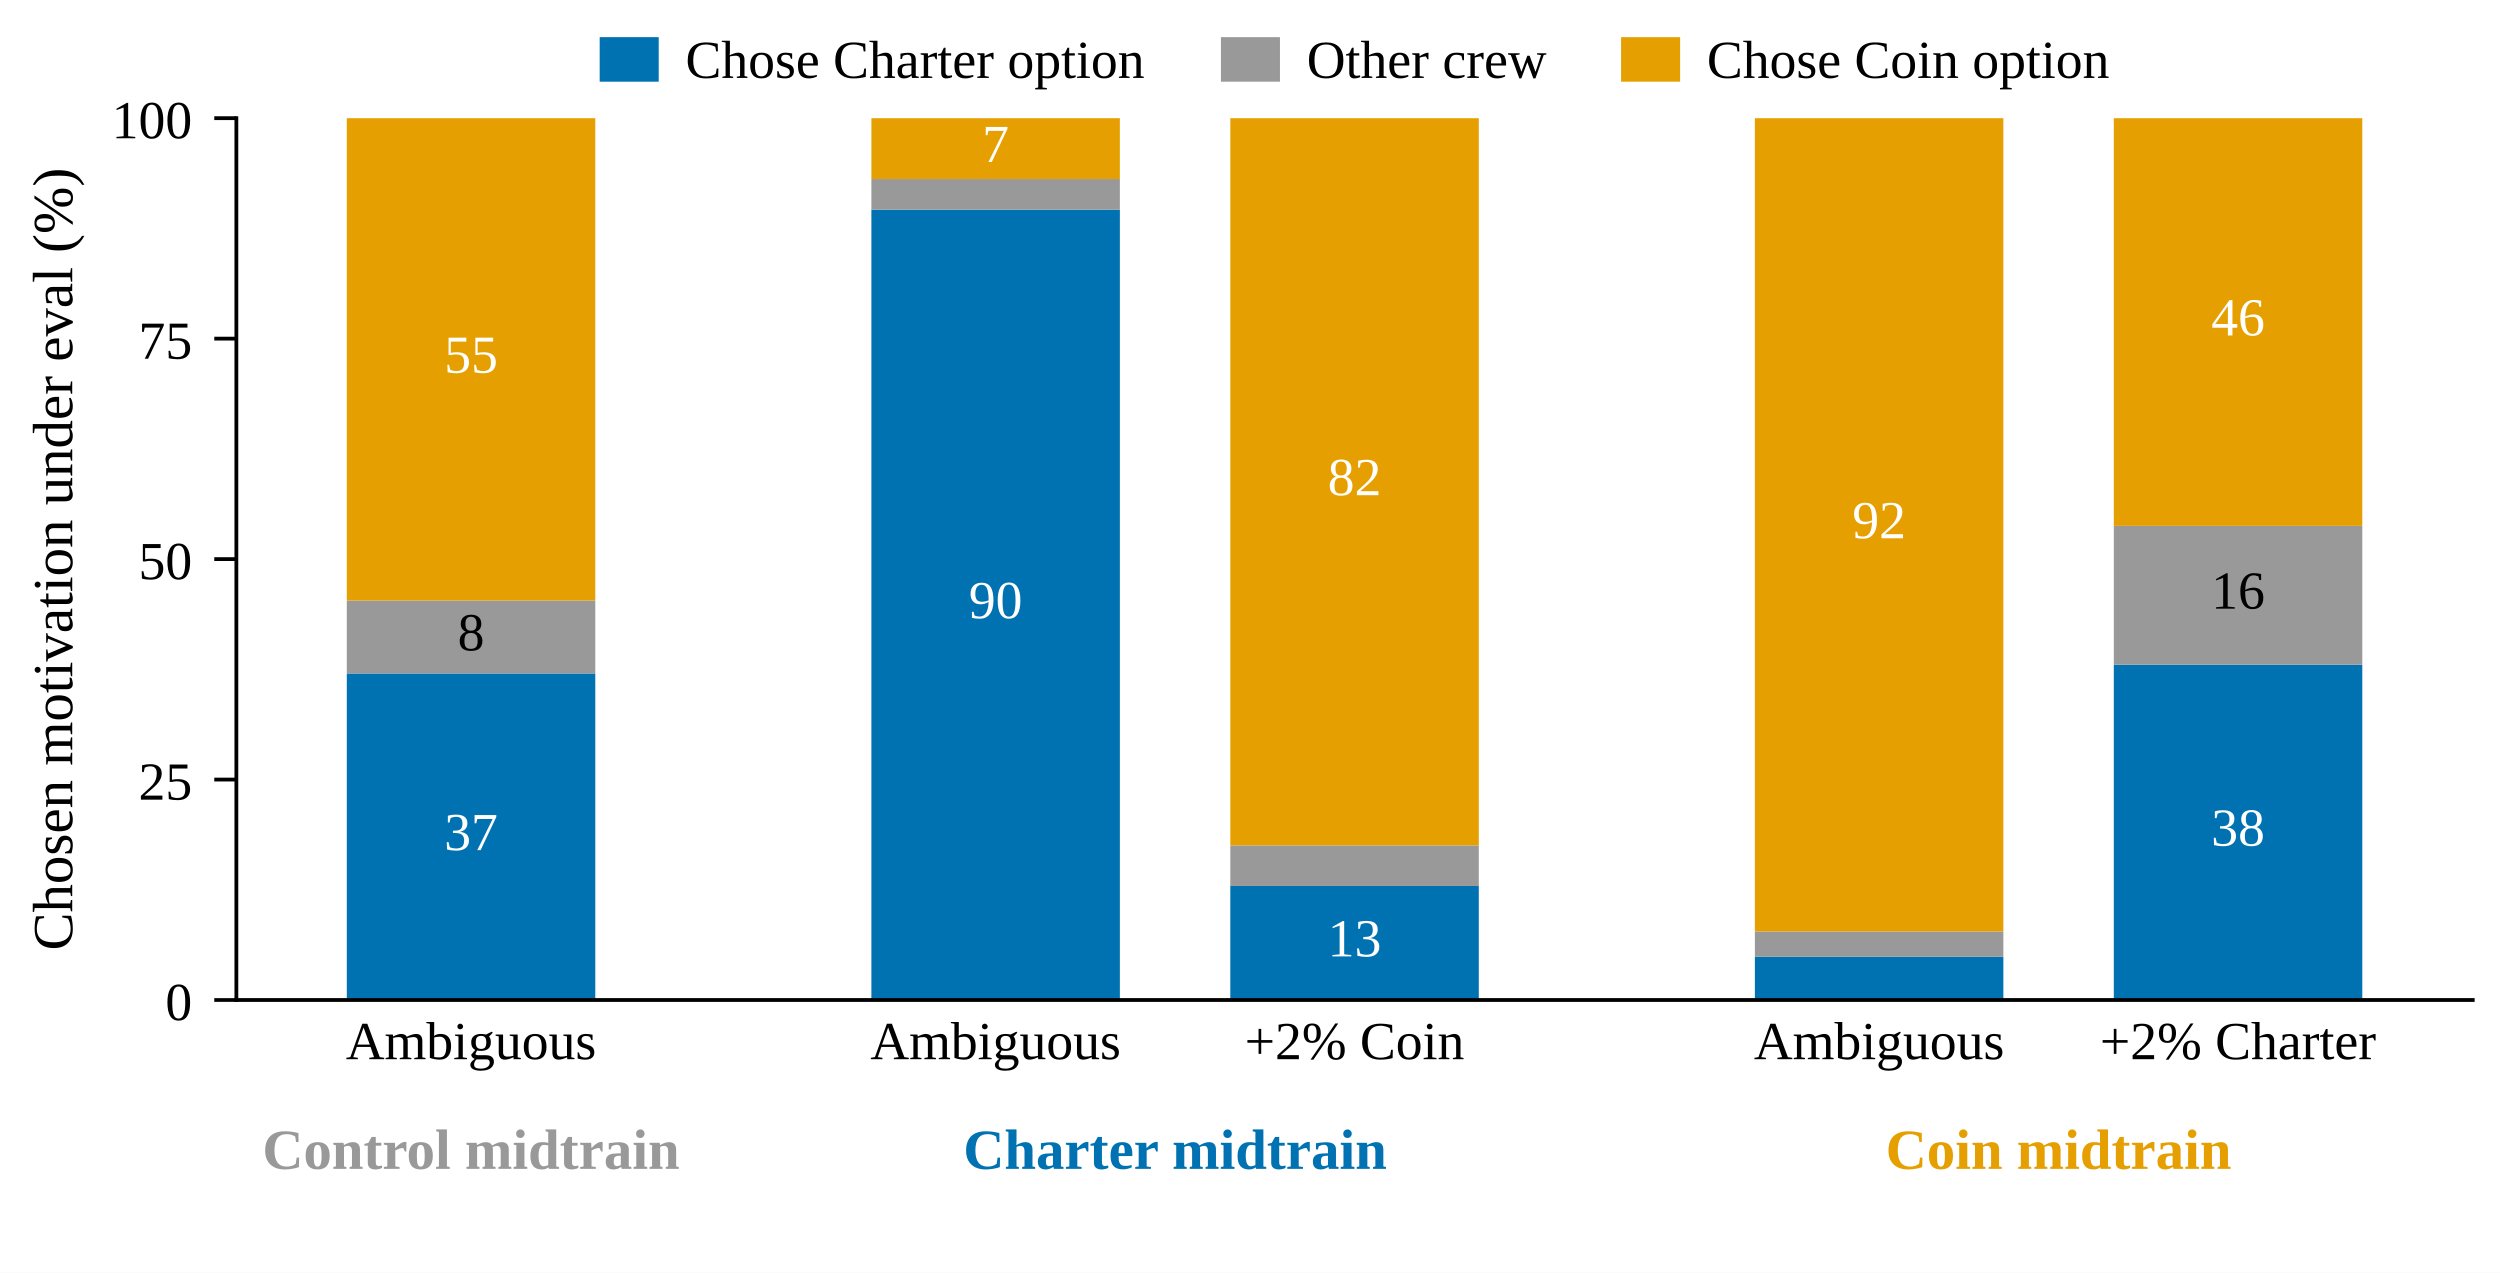
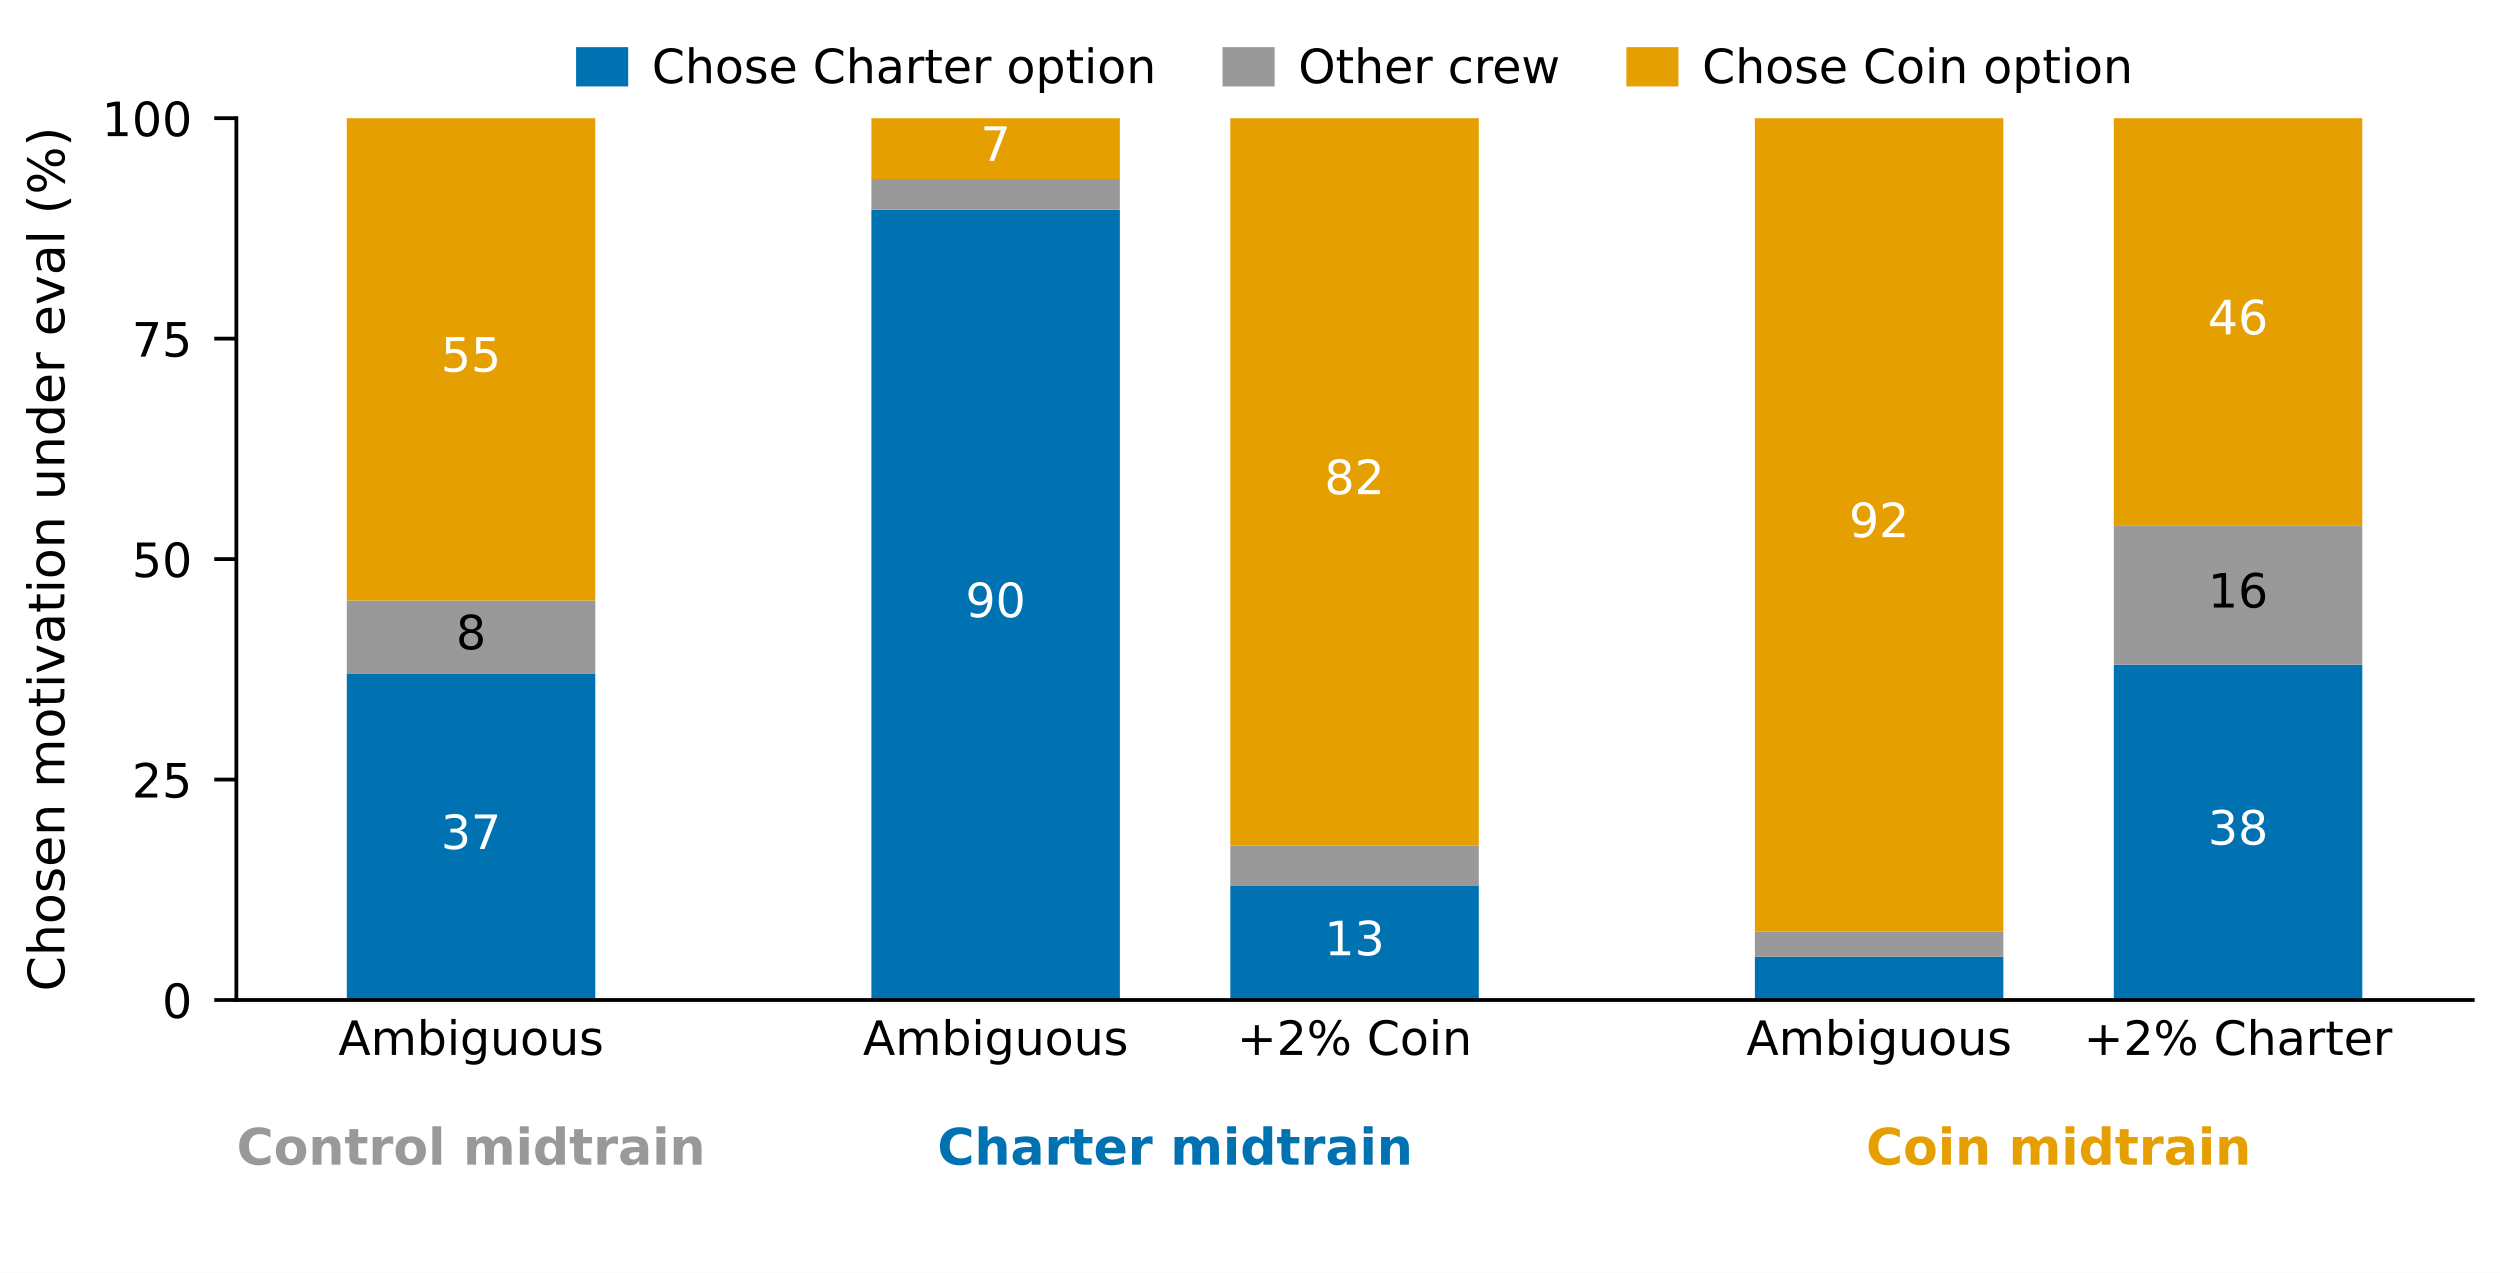
<svg xmlns="http://www.w3.org/2000/svg" xmlns:xlink="http://www.w3.org/1999/xlink" width="396pt" height="201.6pt" viewBox="0 0 396 201.6" version="1.1">
  <defs>
    <style type="text/css">*{stroke-linejoin: round; stroke-linecap: butt}</style>
  </defs>
  <g id="figure_1">
    <g id="patch_1">
      <path d="M 0 201.6  L 396 201.6  L 396 0  L 0 0  z " style="fill: #ffffff" />
    </g>
    <g id="axes_1">
      <g id="patch_2">
        <path d="M 37.44 158.4  L 391.68 158.4  L 391.68 18.72  L 37.44 18.72  z " style="fill: #ffffff" />
      </g>
      <g id="matplotlib.axis_1">
        <g id="xtick_1">
          <g id="line2d_1" />
          <g id="text_1">
-             <text style="font-size: 8.5px; font-family: 'Times New Roman', 'Nimbus Roman', 'Liberation Serif', 'STIXGeneral', 'DejaVu Serif', serif; text-anchor: middle" x="74.613" y="167.775" transform="rotate(-0 74.61333 167.775)">Ambiguous</text>
+             <text style="font-size: 7.5px; font-family: 'DejaVu Sans', sans-serif; text-anchor: middle" x="74.613" y="167.099" transform="rotate(-0 74.61333 167.0988)">Ambiguous</text>
          </g>
        </g>
        <g id="xtick_2">
          <g id="line2d_2" />
          <g id="text_2">
-             <text style="font-size: 8.5px; font-family: 'Times New Roman', 'Nimbus Roman', 'Liberation Serif', 'STIXGeneral', 'DejaVu Serif', serif; text-anchor: middle" x="157.707" y="167.775" transform="rotate(-0 157.7067 167.775)">Ambiguous</text>
+             <text style="font-size: 7.5px; font-family: 'DejaVu Sans', sans-serif; text-anchor: middle" x="157.707" y="167.099" transform="rotate(-0 157.7067 167.0988)">Ambiguous</text>
          </g>
        </g>
        <g id="xtick_3">
          <g id="line2d_3" />
          <g id="text_3">
-             <text style="font-size: 8.5px; font-family: 'Times New Roman', 'Nimbus Roman', 'Liberation Serif', 'STIXGeneral', 'DejaVu Serif', serif; text-anchor: middle" x="214.56" y="167.775" transform="rotate(-0 214.56 167.775)">+2% Coin</text>
+             <text style="font-size: 7.5px; font-family: 'DejaVu Sans', sans-serif; text-anchor: middle" x="214.56" y="167.099" transform="rotate(-0 214.56 167.0988)">+2% Coin</text>
          </g>
        </g>
        <g id="xtick_4">
          <g id="line2d_4" />
          <g id="text_4">
-             <text style="font-size: 8.5px; font-family: 'Times New Roman', 'Nimbus Roman', 'Liberation Serif', 'STIXGeneral', 'DejaVu Serif', serif; text-anchor: middle" x="297.653" y="167.775" transform="rotate(-0 297.6533 167.775)">Ambiguous</text>
+             <text style="font-size: 7.5px; font-family: 'DejaVu Sans', sans-serif; text-anchor: middle" x="297.653" y="167.099" transform="rotate(-0 297.6533 167.0988)">Ambiguous</text>
          </g>
        </g>
        <g id="xtick_5">
          <g id="line2d_5" />
          <g id="text_5">
-             <text style="font-size: 8.5px; font-family: 'Times New Roman', 'Nimbus Roman', 'Liberation Serif', 'STIXGeneral', 'DejaVu Serif', serif; text-anchor: middle" x="354.507" y="167.775" transform="rotate(-0 354.5067 167.775)">+2% Charter</text>
+             <text style="font-size: 7.5px; font-family: 'DejaVu Sans', sans-serif; text-anchor: middle" x="354.507" y="167.099" transform="rotate(-0 354.5067 167.0988)">+2% Charter</text>
          </g>
        </g>
      </g>
      <g id="matplotlib.axis_2">
        <g id="ytick_1">
          <g id="line2d_6">
            <defs>
-               <path id="mf618265136" d="M 0 0  L -3.5 0  " style="stroke: #000000; stroke-width: 0.6" />
+               <path id="m7432f875e1" d="M 0 0  L -3.5 0  " style="stroke: #000000; stroke-width: 0.6" />
            </defs>
            <g>
-               <use xlink:href="#mf618265136" x="37.44" y="158.4" style="stroke: #000000; stroke-width: 0.6" />
+               <use xlink:href="#m7432f875e1" x="37.44" y="158.4" style="stroke: #000000; stroke-width: 0.6" />
            </g>
          </g>
          <g id="text_6">
-             <text style="font-size: 8.5px; font-family: 'Times New Roman', 'Nimbus Roman', 'Liberation Serif', 'STIXGeneral', 'DejaVu Serif', serif; text-anchor: end" x="30.44" y="161.588" transform="rotate(-0 30.44 161.5875)">0</text>
+             <text style="font-size: 7.5px; font-family: 'DejaVu Sans', sans-serif; text-anchor: end" x="30.44" y="161.249" transform="rotate(-0 30.44 161.2491)">0</text>
          </g>
        </g>
        <g id="ytick_2">
          <g id="line2d_7">
            <g>
-               <use xlink:href="#mf618265136" x="37.44" y="123.48" style="stroke: #000000; stroke-width: 0.6" />
+               <use xlink:href="#m7432f875e1" x="37.44" y="123.48" style="stroke: #000000; stroke-width: 0.6" />
            </g>
          </g>
          <g id="text_7">
-             <text style="font-size: 8.5px; font-family: 'Times New Roman', 'Nimbus Roman', 'Liberation Serif', 'STIXGeneral', 'DejaVu Serif', serif; text-anchor: end" x="30.44" y="126.668" transform="rotate(-0 30.44 126.6675)">25</text>
+             <text style="font-size: 7.5px; font-family: 'DejaVu Sans', sans-serif; text-anchor: end" x="30.44" y="126.329" transform="rotate(-0 30.44 126.3291)">25</text>
          </g>
        </g>
        <g id="ytick_3">
          <g id="line2d_8">
            <g>
-               <use xlink:href="#mf618265136" x="37.44" y="88.56" style="stroke: #000000; stroke-width: 0.6" />
+               <use xlink:href="#m7432f875e1" x="37.44" y="88.56" style="stroke: #000000; stroke-width: 0.6" />
            </g>
          </g>
          <g id="text_8">
-             <text style="font-size: 8.5px; font-family: 'Times New Roman', 'Nimbus Roman', 'Liberation Serif', 'STIXGeneral', 'DejaVu Serif', serif; text-anchor: end" x="30.44" y="91.748" transform="rotate(-0 30.44 91.7475)">50</text>
+             <text style="font-size: 7.5px; font-family: 'DejaVu Sans', sans-serif; text-anchor: end" x="30.44" y="91.409" transform="rotate(-0 30.44 91.40912)">50</text>
          </g>
        </g>
        <g id="ytick_4">
          <g id="line2d_9">
            <g>
-               <use xlink:href="#mf618265136" x="37.44" y="53.64" style="stroke: #000000; stroke-width: 0.6" />
+               <use xlink:href="#m7432f875e1" x="37.44" y="53.64" style="stroke: #000000; stroke-width: 0.6" />
            </g>
          </g>
          <g id="text_9">
-             <text style="font-size: 8.5px; font-family: 'Times New Roman', 'Nimbus Roman', 'Liberation Serif', 'STIXGeneral', 'DejaVu Serif', serif; text-anchor: end" x="30.44" y="56.828" transform="rotate(-0 30.44 56.8275)">75</text>
+             <text style="font-size: 7.5px; font-family: 'DejaVu Sans', sans-serif; text-anchor: end" x="30.44" y="56.489" transform="rotate(-0 30.44 56.48912)">75</text>
          </g>
        </g>
        <g id="ytick_5">
          <g id="line2d_10">
            <g>
-               <use xlink:href="#mf618265136" x="37.44" y="18.72" style="stroke: #000000; stroke-width: 0.6" />
+               <use xlink:href="#m7432f875e1" x="37.44" y="18.72" style="stroke: #000000; stroke-width: 0.6" />
            </g>
          </g>
          <g id="text_10">
-             <text style="font-size: 8.5px; font-family: 'Times New Roman', 'Nimbus Roman', 'Liberation Serif', 'STIXGeneral', 'DejaVu Serif', serif; text-anchor: end" x="30.44" y="21.907" transform="rotate(-0 30.44 21.9075)">100</text>
+             <text style="font-size: 7.5px; font-family: 'DejaVu Sans', sans-serif; text-anchor: end" x="30.44" y="21.569" transform="rotate(-0 30.44 21.56912)">100</text>
          </g>
        </g>
        <g id="text_11">
-           <text style="font-size: 9px; font-family: 'Times New Roman', 'Nimbus Roman', 'Liberation Serif', 'STIXGeneral', 'DejaVu Serif', serif; text-anchor: middle" x="11.44" y="88.56" transform="rotate(-90 11.44 88.56)">Chosen motivation under eval (%)</text>
+           <text style="font-size: 8px; font-family: 'DejaVu Sans', sans-serif; text-anchor: middle" x="10.203" y="88.56" transform="rotate(-90 10.2025 88.56)">Chosen motivation under eval (%)</text>
        </g>
      </g>
      <g id="patch_3">
-         <path d="M 54.933 158.4  L 94.293 158.4  L 94.293 106.676  L 54.933 106.676  z " clip-path="url(#p70bc827319)" style="fill: #0072b2" />
+         <path d="M 54.933 158.4  L 94.293 158.4  L 94.293 106.676  L 54.933 106.676  z " clip-path="url(#p14ab8225c8)" style="fill: #0072b2" />
      </g>
      <g id="patch_4">
-         <path d="M 138.027 158.4  L 177.387 158.4  L 177.387 33.205  L 138.027 33.205  z " clip-path="url(#p70bc827319)" style="fill: #0072b2" />
+         <path d="M 138.027 158.4  L 177.387 158.4  L 177.387 33.205  L 138.027 33.205  z " clip-path="url(#p14ab8225c8)" style="fill: #0072b2" />
      </g>
      <g id="patch_5">
-         <path d="M 194.88 158.4  L 234.24 158.4  L 234.24 140.339  L 194.88 140.339  z " clip-path="url(#p70bc827319)" style="fill: #0072b2" />
+         <path d="M 194.88 158.4  L 234.24 158.4  L 234.24 140.339  L 194.88 140.339  z " clip-path="url(#p14ab8225c8)" style="fill: #0072b2" />
      </g>
      <g id="patch_6">
-         <path d="M 277.973 158.4  L 317.333 158.4  L 317.333 151.556  L 277.973 151.556  z " clip-path="url(#p70bc827319)" style="fill: #0072b2" />
+         <path d="M 277.973 158.4  L 317.333 158.4  L 317.333 151.556  L 277.973 151.556  z " clip-path="url(#p14ab8225c8)" style="fill: #0072b2" />
      </g>
      <g id="patch_7">
-         <path d="M 334.827 158.4  L 374.187 158.4  L 374.187 105.28  L 334.827 105.28  z " clip-path="url(#p70bc827319)" style="fill: #0072b2" />
+         <path d="M 334.827 158.4  L 374.187 158.4  L 374.187 105.28  L 334.827 105.28  z " clip-path="url(#p14ab8225c8)" style="fill: #0072b2" />
      </g>
      <g id="patch_8">
-         <path d="M 54.933 106.676  L 94.293 106.676  L 94.293 95.125  L 54.933 95.125  z " clip-path="url(#p70bc827319)" style="fill: #999999" />
+         <path d="M 54.933 106.676  L 94.293 106.676  L 94.293 95.125  L 54.933 95.125  z " clip-path="url(#p14ab8225c8)" style="fill: #999999" />
      </g>
      <g id="patch_9">
-         <path d="M 138.027 33.205  L 177.387 33.205  L 177.387 28.358  L 138.027 28.358  z " clip-path="url(#p70bc827319)" style="fill: #999999" />
+         <path d="M 138.027 33.205  L 177.387 33.205  L 177.387 28.358  L 138.027 28.358  z " clip-path="url(#p14ab8225c8)" style="fill: #999999" />
      </g>
      <g id="patch_10">
-         <path d="M 194.88 140.339  L 234.24 140.339  L 234.24 133.914  L 194.88 133.914  z " clip-path="url(#p70bc827319)" style="fill: #999999" />
+         <path d="M 194.88 140.339  L 234.24 140.339  L 234.24 133.914  L 194.88 133.914  z " clip-path="url(#p14ab8225c8)" style="fill: #999999" />
      </g>
      <g id="patch_11">
-         <path d="M 277.973 151.556  L 317.333 151.556  L 317.333 147.547  L 277.973 147.547  z " clip-path="url(#p70bc827319)" style="fill: #999999" />
+         <path d="M 277.973 151.556  L 317.333 151.556  L 317.333 147.547  L 277.973 147.547  z " clip-path="url(#p14ab8225c8)" style="fill: #999999" />
      </g>
      <g id="patch_12">
-         <path d="M 334.827 105.28  L 374.187 105.28  L 374.187 83.294  L 334.827 83.294  z " clip-path="url(#p70bc827319)" style="fill: #999999" />
+         <path d="M 334.827 105.28  L 374.187 105.28  L 374.187 83.294  L 334.827 83.294  z " clip-path="url(#p14ab8225c8)" style="fill: #999999" />
      </g>
      <g id="patch_13">
-         <path d="M 54.933 95.125  L 94.293 95.125  L 94.293 18.72  L 54.933 18.72  z " clip-path="url(#p70bc827319)" style="fill: #e69f00" />
+         <path d="M 54.933 95.125  L 94.293 95.125  L 94.293 18.72  L 54.933 18.72  z " clip-path="url(#p14ab8225c8)" style="fill: #e69f00" />
      </g>
      <g id="patch_14">
-         <path d="M 138.027 28.358  L 177.387 28.358  L 177.387 18.72  L 138.027 18.72  z " clip-path="url(#p70bc827319)" style="fill: #e69f00" />
+         <path d="M 138.027 28.358  L 177.387 28.358  L 177.387 18.72  L 138.027 18.72  z " clip-path="url(#p14ab8225c8)" style="fill: #e69f00" />
      </g>
      <g id="patch_15">
-         <path d="M 194.88 133.914  L 234.24 133.914  L 234.24 18.72  L 194.88 18.72  z " clip-path="url(#p70bc827319)" style="fill: #e69f00" />
+         <path d="M 194.88 133.914  L 234.24 133.914  L 234.24 18.72  L 194.88 18.72  z " clip-path="url(#p14ab8225c8)" style="fill: #e69f00" />
      </g>
      <g id="patch_16">
-         <path d="M 277.973 147.547  L 317.333 147.547  L 317.333 18.72  L 277.973 18.72  z " clip-path="url(#p70bc827319)" style="fill: #e69f00" />
+         <path d="M 277.973 147.547  L 317.333 147.547  L 317.333 18.72  L 277.973 18.72  z " clip-path="url(#p14ab8225c8)" style="fill: #e69f00" />
      </g>
      <g id="patch_17">
-         <path d="M 334.827 83.294  L 374.187 83.294  L 374.187 18.72  L 334.827 18.72  z " clip-path="url(#p70bc827319)" style="fill: #e69f00" />
+         <path d="M 334.827 83.294  L 374.187 83.294  L 374.187 18.72  L 334.827 18.72  z " clip-path="url(#p14ab8225c8)" style="fill: #e69f00" />
      </g>
      <g id="patch_18">
        <path d="M 37.44 158.4  L 37.44 18.72  " style="fill: none; stroke: #000000; stroke-width: 0.6; stroke-linejoin: miter; stroke-linecap: square" />
      </g>
      <g id="patch_19">
        <path d="M 37.44 158.4  L 391.68 158.4  " style="fill: none; stroke: #000000; stroke-width: 0.6; stroke-linejoin: miter; stroke-linecap: square" />
      </g>
      <g id="text_12">
-         <text style="font-size: 8.5px; font-family: 'Times New Roman', 'Nimbus Roman', 'Liberation Serif', 'STIXGeneral', 'DejaVu Serif', serif; text-anchor: middle; fill: #ffffff" x="74.613" y="134.663" transform="rotate(-0 74.61333 134.6632)">37</text>
+         <text style="font-size: 7.5px; font-family: 'DejaVu Sans', sans-serif; text-anchor: middle; fill: #ffffff" x="74.613" y="134.486" transform="rotate(-0 74.61333 134.4865)">37</text>
      </g>
      <g id="text_13">
-         <text style="font-size: 8.5px; font-family: 'Times New Roman', 'Nimbus Roman', 'Liberation Serif', 'STIXGeneral', 'DejaVu Serif', serif; text-anchor: middle; fill: #ffffff" x="157.707" y="97.927" transform="rotate(-0 157.7067 97.92741)">90</text>
+         <text style="font-size: 7.5px; font-family: 'DejaVu Sans', sans-serif; text-anchor: middle; fill: #ffffff" x="157.707" y="97.751" transform="rotate(-0 157.7067 97.75065)">90</text>
      </g>
      <g id="text_14">
-         <text style="font-size: 8.5px; font-family: 'Times New Roman', 'Nimbus Roman', 'Liberation Serif', 'STIXGeneral', 'DejaVu Serif', serif; text-anchor: middle; fill: #ffffff" x="214.56" y="151.495" transform="rotate(-0 214.56 151.4947)">13</text>
+         <text style="font-size: 7.5px; font-family: 'DejaVu Sans', sans-serif; text-anchor: middle; fill: #ffffff" x="214.56" y="151.318" transform="rotate(-0 214.56 151.3179)">13</text>
      </g>
      <g id="text_15">
-         <text style="font-size: 8.5px; font-family: 'Times New Roman', 'Nimbus Roman', 'Liberation Serif', 'STIXGeneral', 'DejaVu Serif', serif; text-anchor: middle; fill: #ffffff" x="354.507" y="133.965" transform="rotate(-0 354.5067 133.9648)">38</text>
+         <text style="font-size: 7.5px; font-family: 'DejaVu Sans', sans-serif; text-anchor: middle; fill: #ffffff" x="354.507" y="133.788" transform="rotate(-0 354.5067 133.7881)">38</text>
      </g>
      <g id="text_16">
-         <text style="font-size: 8.5px; font-family: 'Times New Roman', 'Nimbus Roman', 'Liberation Serif', 'STIXGeneral', 'DejaVu Serif', serif; text-anchor: middle" x="74.613" y="103.026" transform="rotate(-0 74.61333 103.0257)">8</text>
+         <text style="font-size: 7.5px; font-family: 'DejaVu Sans', sans-serif; text-anchor: middle" x="74.613" y="102.849" transform="rotate(-0 74.61333 102.849)">8</text>
      </g>
      <g id="text_17">
-         <text style="font-size: 8.5px; font-family: 'Times New Roman', 'Nimbus Roman', 'Liberation Serif', 'STIXGeneral', 'DejaVu Serif', serif; text-anchor: middle" x="354.507" y="96.412" transform="rotate(-0 354.5067 96.41188)">16</text>
+         <text style="font-size: 7.5px; font-family: 'DejaVu Sans', sans-serif; text-anchor: middle" x="354.507" y="96.235" transform="rotate(-0 354.5067 96.23512)">16</text>
      </g>
      <g id="text_18">
-         <text style="font-size: 8.5px; font-family: 'Times New Roman', 'Nimbus Roman', 'Liberation Serif', 'STIXGeneral', 'DejaVu Serif', serif; text-anchor: middle; fill: #ffffff" x="74.613" y="59.047" transform="rotate(-0 74.61333 59.04748)">55</text>
+         <text style="font-size: 7.5px; font-family: 'DejaVu Sans', sans-serif; text-anchor: middle; fill: #ffffff" x="74.613" y="58.871" transform="rotate(-0 74.61333 58.87072)">55</text>
      </g>
      <g id="text_19">
-         <text style="font-size: 8.5px; font-family: 'Times New Roman', 'Nimbus Roman', 'Liberation Serif', 'STIXGeneral', 'DejaVu Serif', serif; text-anchor: middle; fill: #ffffff" x="157.707" y="25.664" transform="rotate(-0 157.7067 25.66396)">7</text>
+         <text style="font-size: 7.5px; font-family: 'DejaVu Sans', sans-serif; text-anchor: middle; fill: #ffffff" x="157.707" y="25.487" transform="rotate(-0 157.7067 25.4872)">7</text>
      </g>
      <g id="text_20">
-         <text style="font-size: 8.5px; font-family: 'Times New Roman', 'Nimbus Roman', 'Liberation Serif', 'STIXGeneral', 'DejaVu Serif', serif; text-anchor: middle; fill: #ffffff" x="214.56" y="78.442" transform="rotate(-0 214.56 78.44205)">82</text>
+         <text style="font-size: 7.5px; font-family: 'DejaVu Sans', sans-serif; text-anchor: middle; fill: #ffffff" x="214.56" y="78.265" transform="rotate(-0 214.56 78.26529)">82</text>
      </g>
      <g id="text_21">
-         <text style="font-size: 8.5px; font-family: 'Times New Roman', 'Nimbus Roman', 'Liberation Serif', 'STIXGeneral', 'DejaVu Serif', serif; text-anchor: middle; fill: #ffffff" x="297.653" y="85.258" transform="rotate(-0 297.6533 85.25843)">92</text>
+         <text style="font-size: 7.5px; font-family: 'DejaVu Sans', sans-serif; text-anchor: middle; fill: #ffffff" x="297.653" y="85.082" transform="rotate(-0 297.6533 85.08167)">92</text>
      </g>
      <g id="text_22">
-         <text style="font-size: 8.5px; font-family: 'Times New Roman', 'Nimbus Roman', 'Liberation Serif', 'STIXGeneral', 'DejaVu Serif', serif; text-anchor: middle; fill: #ffffff" x="354.507" y="53.132" transform="rotate(-0 354.5067 53.13203)">46</text>
+         <text style="font-size: 7.5px; font-family: 'DejaVu Sans', sans-serif; text-anchor: middle; fill: #ffffff" x="354.507" y="52.955" transform="rotate(-0 354.5067 52.95527)">46</text>
      </g>
      <g id="text_23">
-         <text style="font-weight: 700; font-size: 9px; font-family: 'Times New Roman', 'Nimbus Roman', 'Liberation Serif', 'STIXGeneral', 'DejaVu Serif', serif; text-anchor: middle; fill: #999999" x="74.613" y="185.15" transform="rotate(-0 74.61333 185.15)">Control midtrain</text>
+         <text style="font-weight: 700; font-size: 8px; font-family: 'DejaVu Sans', sans-serif; text-anchor: middle; fill: #999999" x="74.613" y="184.479" transform="rotate(-0 74.61333 184.4787)">Control midtrain</text>
      </g>
      <g id="text_24">
-         <text style="font-weight: 700; font-size: 9px; font-family: 'Times New Roman', 'Nimbus Roman', 'Liberation Serif', 'STIXGeneral', 'DejaVu Serif', serif; text-anchor: middle; fill: #0072b2" x="186.133" y="185.15" transform="rotate(-0 186.1333 185.15)">Charter midtrain</text>
+         <text style="font-weight: 700; font-size: 8px; font-family: 'DejaVu Sans', sans-serif; text-anchor: middle; fill: #0072b2" x="186.133" y="184.479" transform="rotate(-0 186.1333 184.4787)">Charter midtrain</text>
      </g>
      <g id="text_25">
-         <text style="font-weight: 700; font-size: 9px; font-family: 'Times New Roman', 'Nimbus Roman', 'Liberation Serif', 'STIXGeneral', 'DejaVu Serif', serif; text-anchor: middle; fill: #e69f00" x="326.08" y="185.15" transform="rotate(-0 326.08 185.15)">Coin midtrain</text>
+         <text style="font-weight: 700; font-size: 8px; font-family: 'DejaVu Sans', sans-serif; text-anchor: middle; fill: #e69f00" x="326.08" y="184.479" transform="rotate(-0 326.08 184.4787)">Coin midtrain</text>
      </g>
      <g id="legend_1">
        <g id="patch_20">
-           <path d="M 94.989 12.94  L 104.339 12.94  L 104.339 5.885  L 94.989 5.885  z " style="fill: #0072b2" />
+           <path d="M 91.255 13.693  L 99.505 13.693  L 99.505 7.468  L 91.255 7.468  z " style="fill: #0072b2" />
        </g>
        <g id="text_26">
-           <text style="font-size: 8.5px; font-family: 'Times New Roman', 'Nimbus Roman', 'Liberation Serif', 'STIXGeneral', 'DejaVu Serif', serif; text-anchor: start" x="108.589" y="12.345" transform="rotate(-0 108.5889 12.345)">Chose Charter option</text>
+           <text style="font-size: 7.5px; font-family: 'DejaVu Sans', sans-serif; text-anchor: start" x="103.255" y="13.168" transform="rotate(-0 103.2553 13.16824)">Chose Charter option</text>
        </g>
        <g id="patch_21">
-           <path d="M 193.395 12.94  L 202.745 12.94  L 202.745 5.885  L 193.395 5.885  z " style="fill: #999999" />
+           <path d="M 193.648 13.693  L 201.898 13.693  L 201.898 7.468  L 193.648 7.468  z " style="fill: #999999" />
        </g>
        <g id="text_27">
-           <text style="font-size: 8.5px; font-family: 'Times New Roman', 'Nimbus Roman', 'Liberation Serif', 'STIXGeneral', 'DejaVu Serif', serif; text-anchor: start" x="206.995" y="12.345" transform="rotate(-0 206.995 12.345)">Other crew</text>
+           <text style="font-size: 7.5px; font-family: 'DejaVu Sans', sans-serif; text-anchor: start" x="205.648" y="13.168" transform="rotate(-0 205.6479 13.16824)">Other crew</text>
        </g>
        <g id="patch_22">
-           <path d="M 256.78 12.94  L 266.13 12.94  L 266.13 5.885  L 256.78 5.885  z " style="fill: #e69f00" />
+           <path d="M 257.617 13.693  L 265.867 13.693  L 265.867 7.468  L 257.617 7.468  z " style="fill: #e69f00" />
        </g>
        <g id="text_28">
-           <text style="font-size: 8.5px; font-family: 'Times New Roman', 'Nimbus Roman', 'Liberation Serif', 'STIXGeneral', 'DejaVu Serif', serif; text-anchor: start" x="270.38" y="12.345" transform="rotate(-0 270.3798 12.345)">Chose Coin option</text>
+           <text style="font-size: 7.5px; font-family: 'DejaVu Sans', sans-serif; text-anchor: start" x="269.617" y="13.168" transform="rotate(-0 269.617 13.16824)">Chose Coin option</text>
        </g>
      </g>
    </g>
  </g>
  <defs>
-     <clipPath id="p70bc827319">
+     <clipPath id="p14ab8225c8">
      <rect x="37.44" y="18.72" width="354.24" height="139.68" />
    </clipPath>
  </defs>
</svg>
